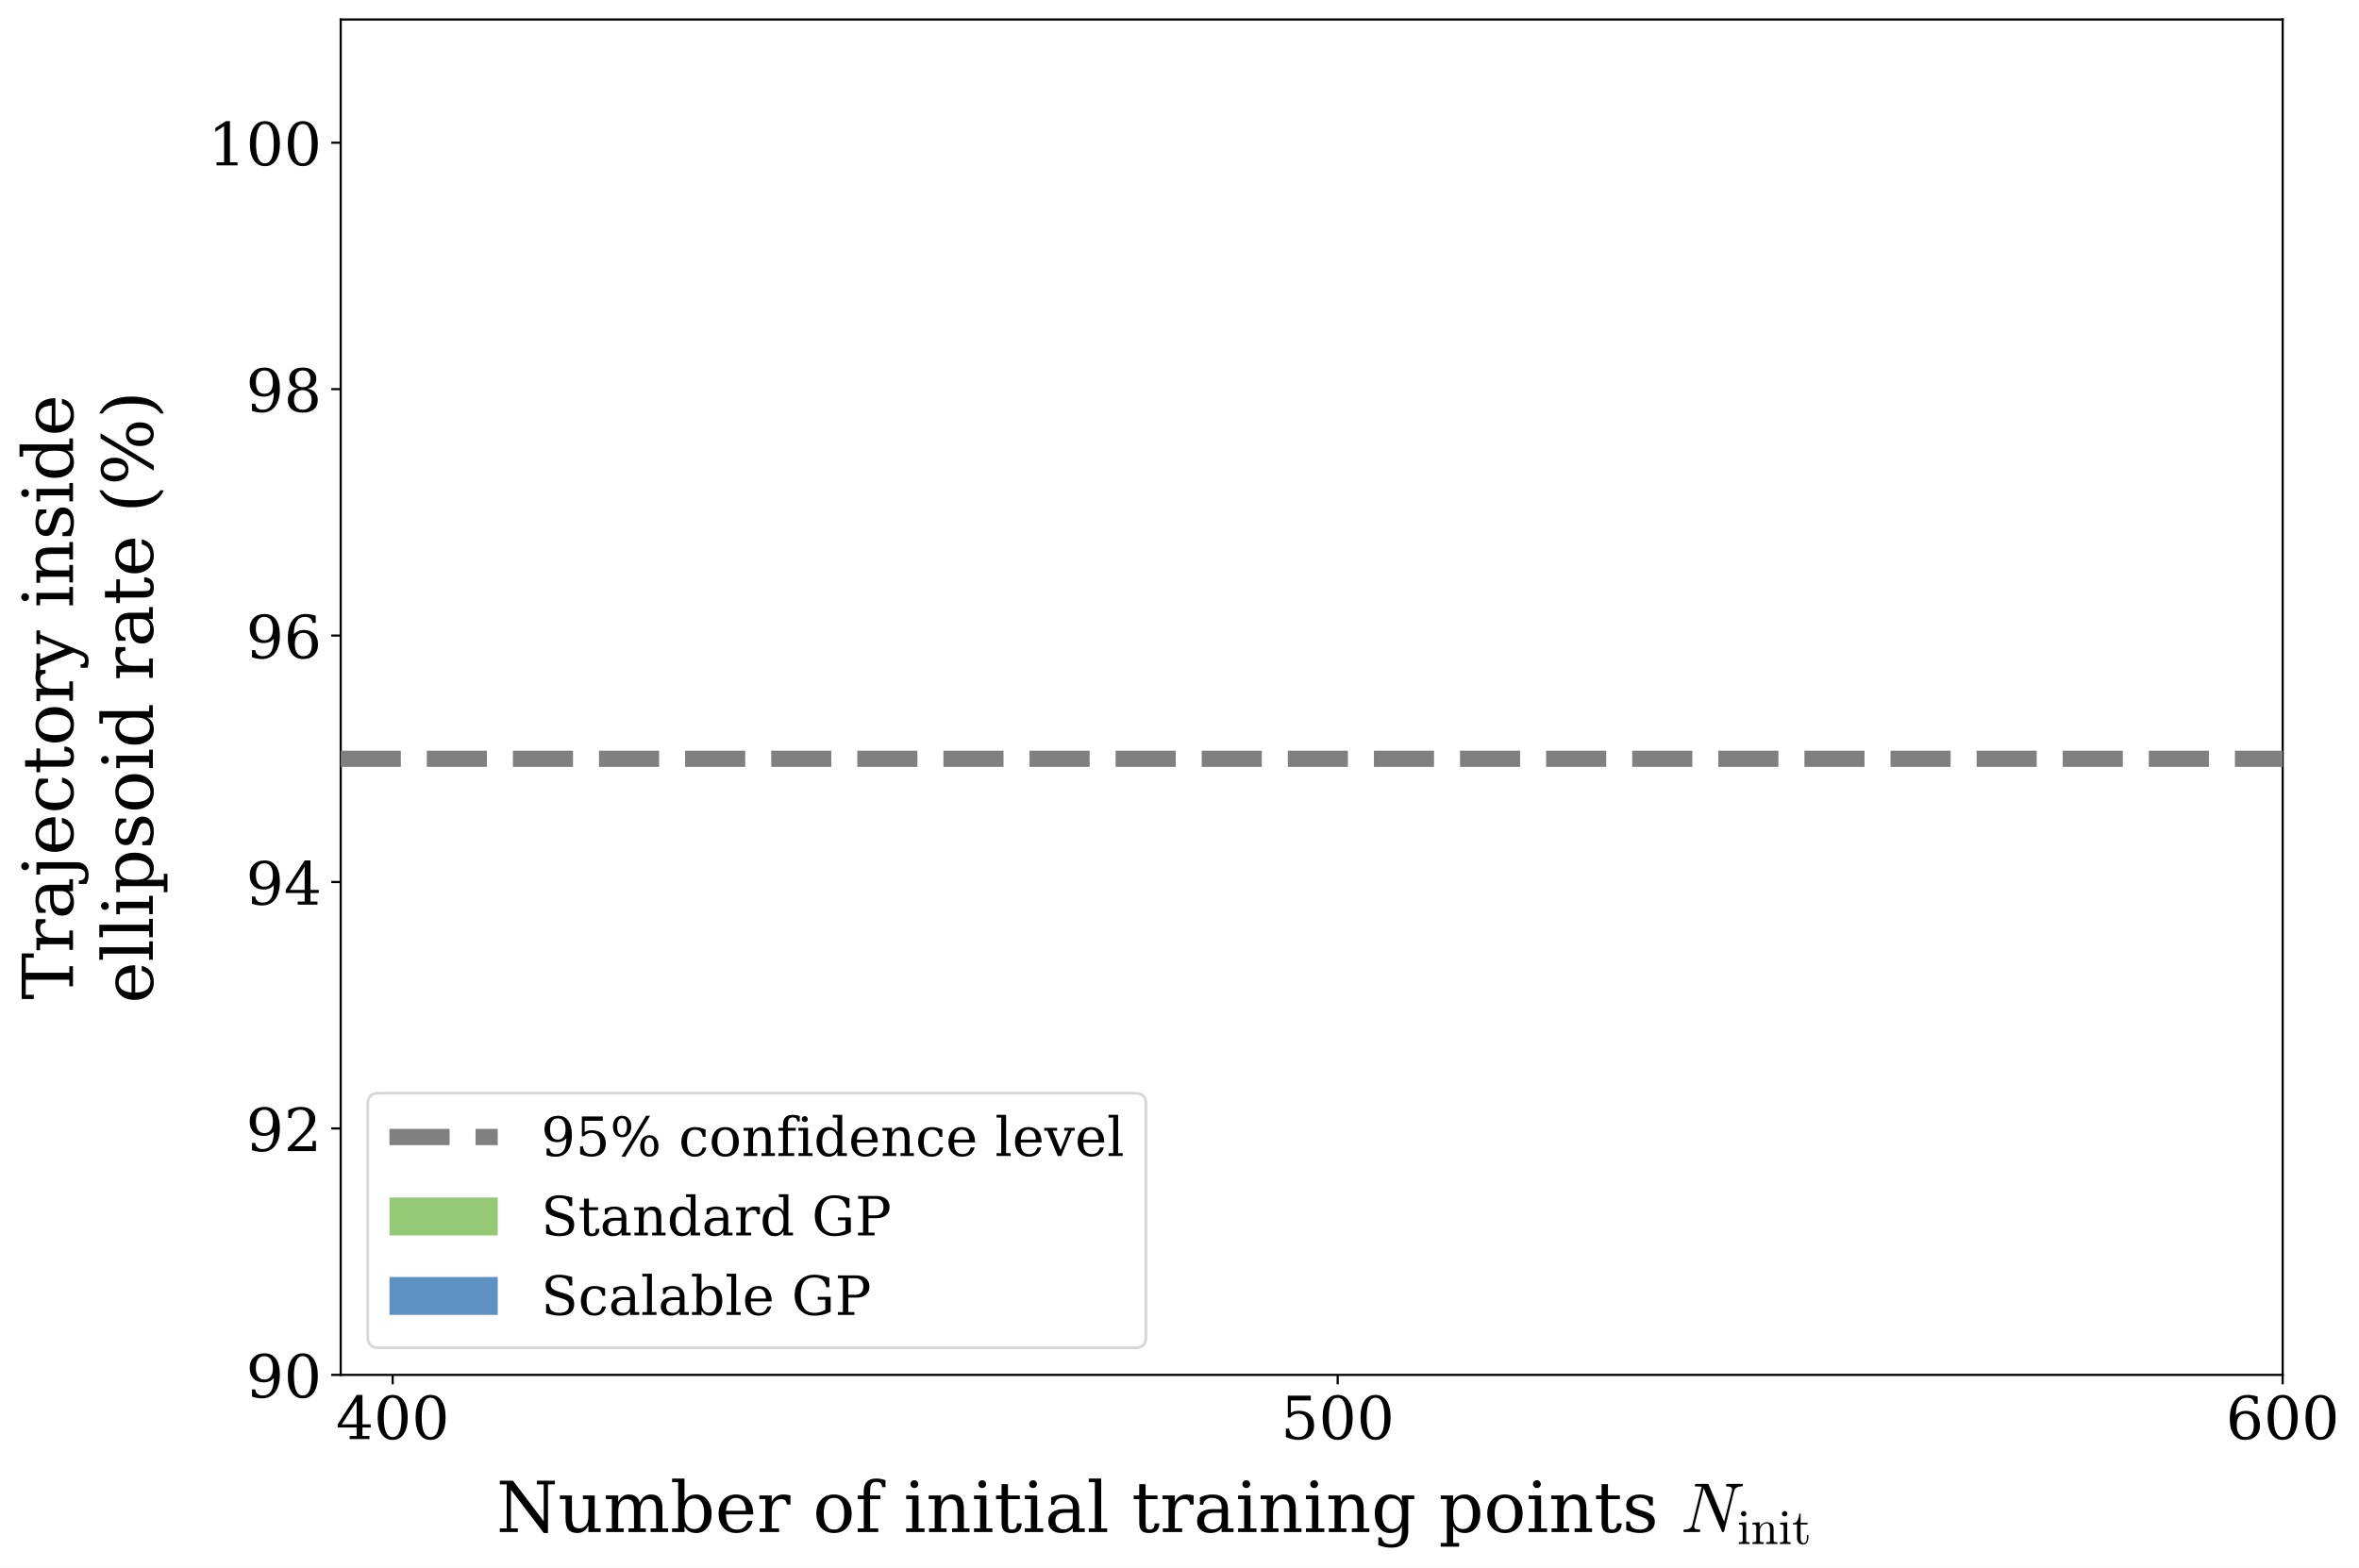
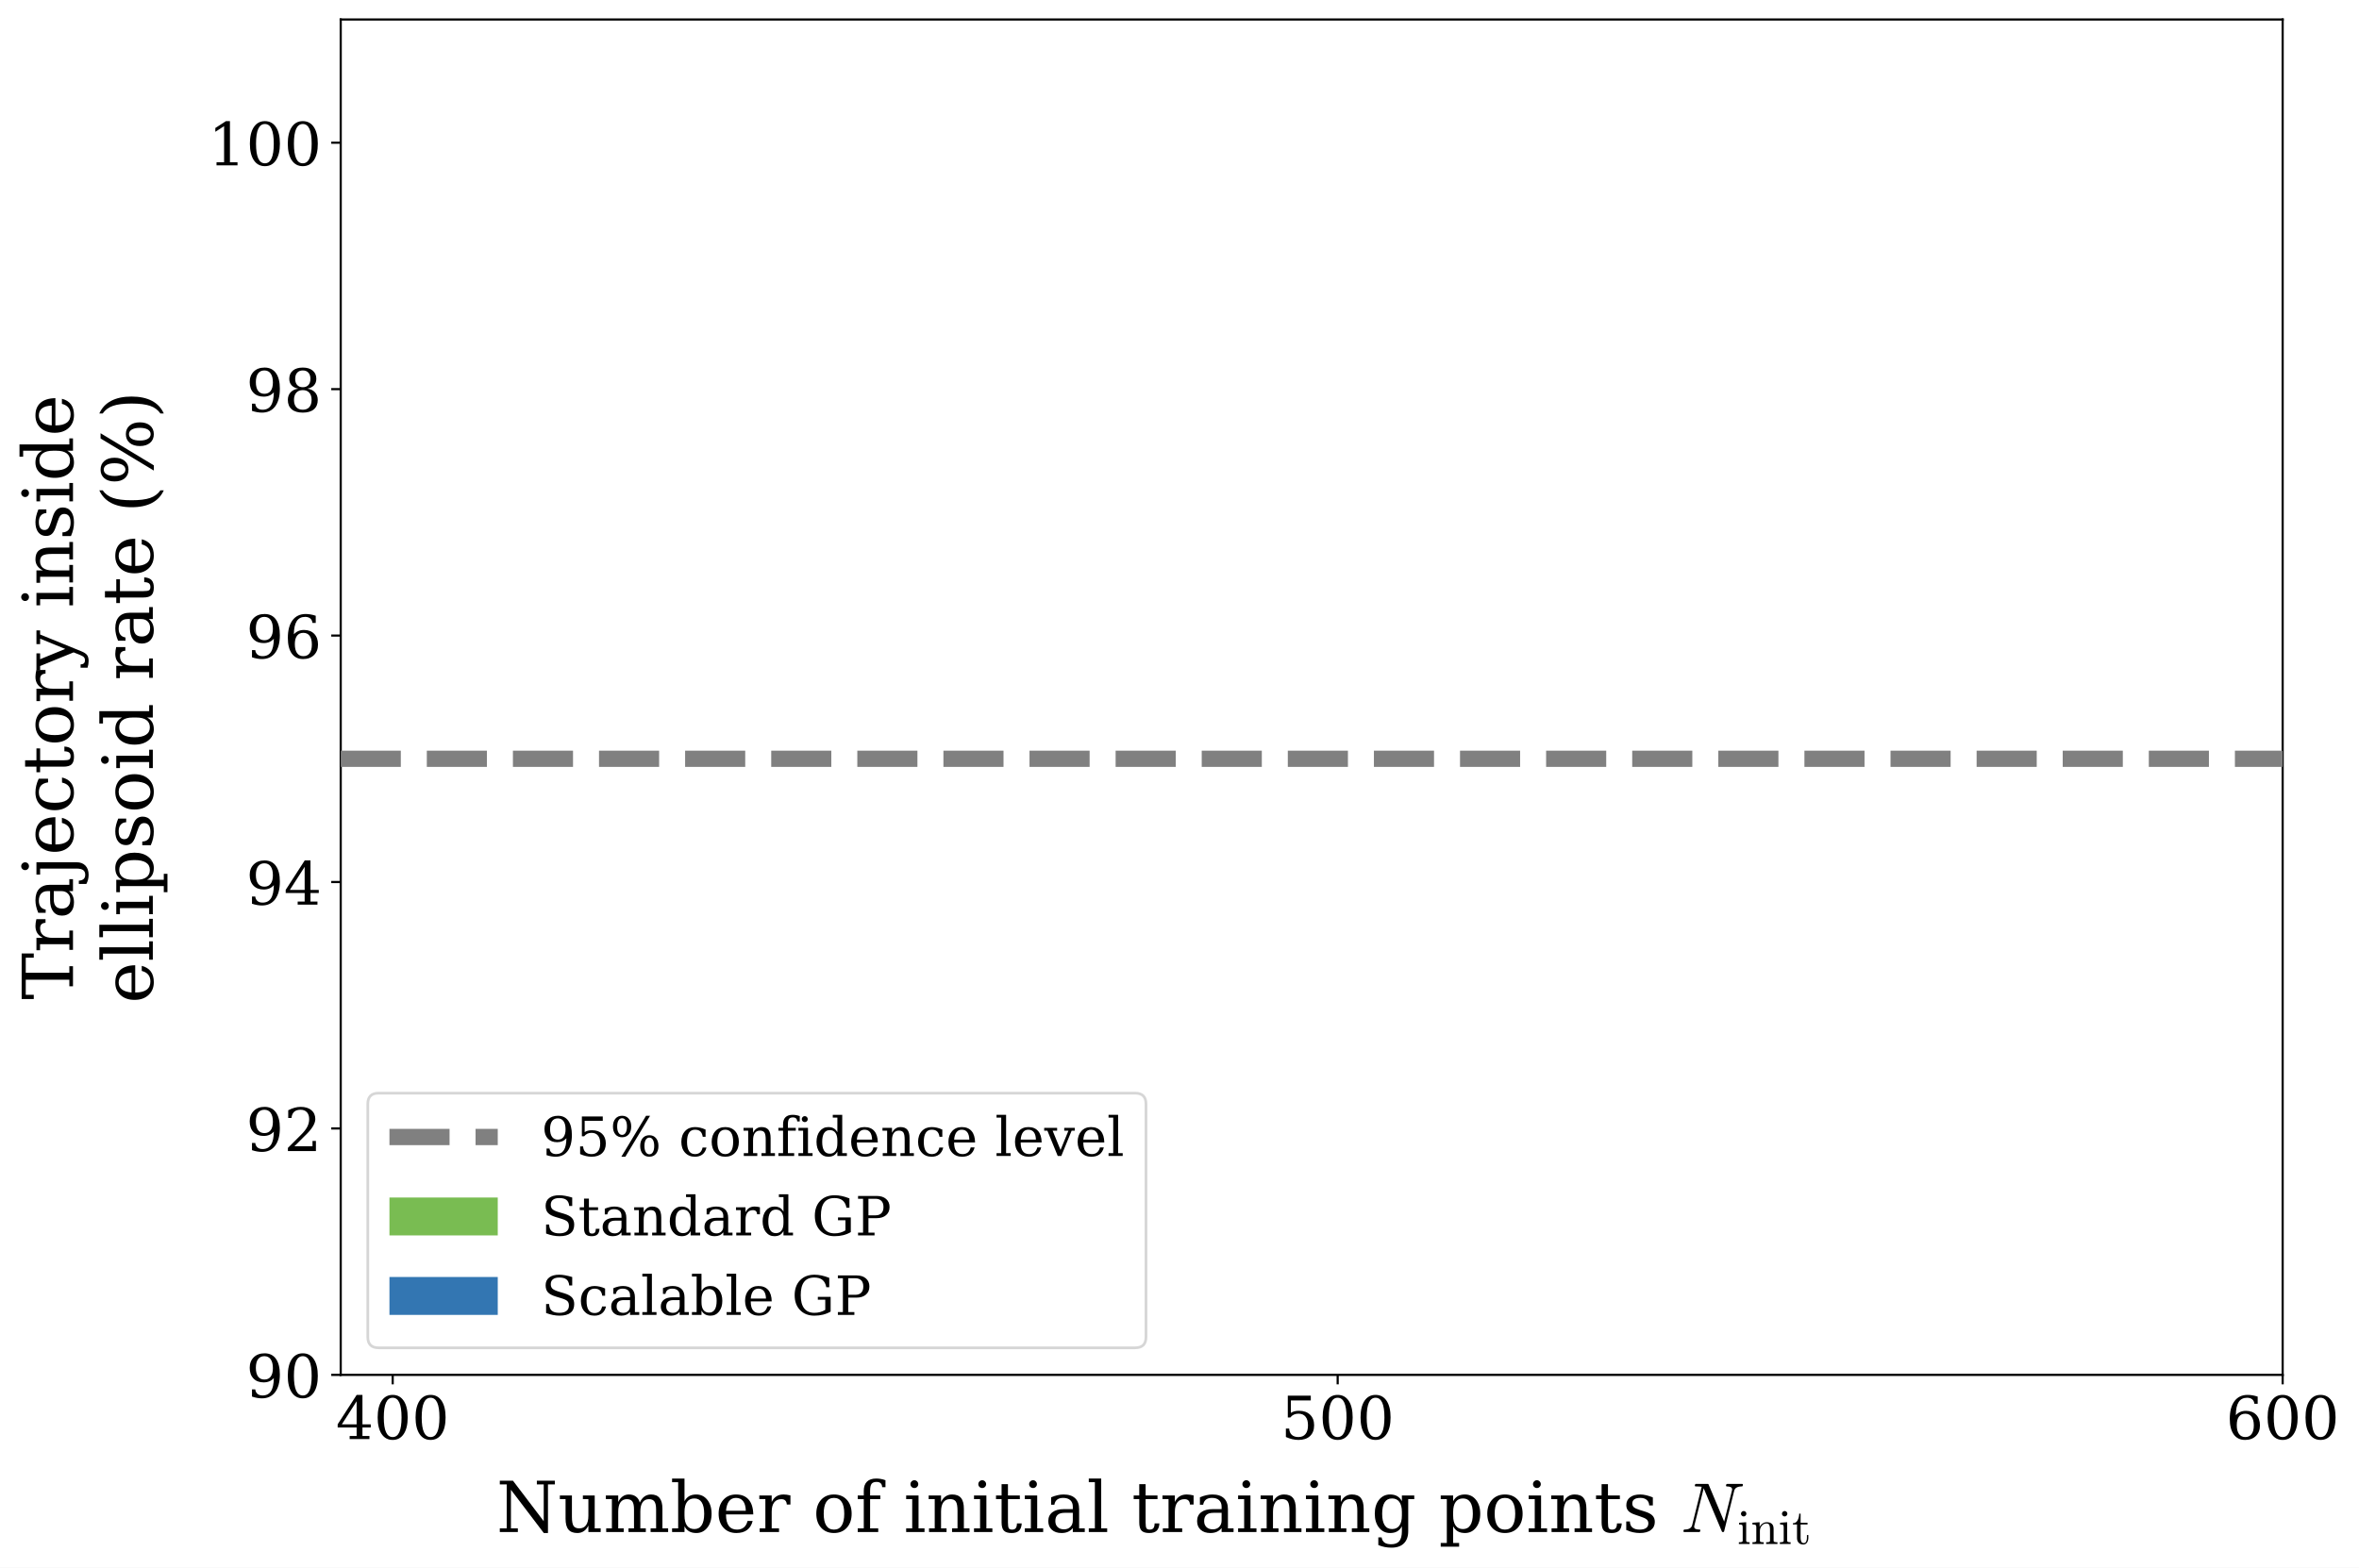
<svg xmlns="http://www.w3.org/2000/svg" xmlns:xlink="http://www.w3.org/1999/xlink" width="871.269pt" height="579.112pt" viewBox="0 0 871.269 579.112" version="1.1">
  <defs>
    <style type="text/css">*{stroke-linejoin: round; stroke-linecap: butt}</style>
  </defs>
  <g id="figure_1">
    <g id="patch_1">
      <path d="M 0 579.112  L 871.269 579.112  L 871.269 0  L 0 0  z " style="fill: #ffffff" />
    </g>
    <g id="axes_1">
      <g id="patch_2">
        <path d="M 125.84 507.88  L 843.073 507.88  L 843.073 7.2  L 125.84 7.2  z " style="fill: #ffffff" />
      </g>
      <g id="matplotlib.axis_1">
        <g id="xtick_1">
          <g id="line2d_1">
            <defs>
-               <path id="mfa8eaac6a8" d="M 0 0  L 0 3.5  " style="stroke: #000000; stroke-width: 0.8" />
-             </defs>
-             <g>
-               <use xlink:href="#mfa8eaac6a8" x="145.036" y="507.88" style="stroke: #000000; stroke-width: 0.8" />
+               <path id="mc95e2723b5" d="M 0 0  L 0 3.5  " style="stroke: #000000; stroke-width: 0.8" />
+             </defs>
+             <g>
+               <use xlink:href="#mc95e2723b5" x="145.036" y="507.88" style="stroke: #000000; stroke-width: 0.8" />
            </g>
          </g>
          <g id="text_1">
            <g transform="translate(124.0394 531.5966) scale(0.22 -0.22)">
              <defs>
                <path id="DejaVuSerif-34" d="M 2234 1581  L 2234 4063  L 641 1581  L 2234 1581  z M 3609 0  L 1484 0  L 1484 331  L 2234 331  L 2234 1247  L 197 1247  L 197 1588  L 2241 4750  L 2859 4750  L 2859 1581  L 3750 1581  L 3750 1247  L 2859 1247  L 2859 331  L 3609 331  L 3609 0  z " transform="scale(0.015625)" />
                <path id="DejaVuSerif-30" d="M 2034 219  Q 2513 219 2750 744  Q 2988 1269 2988 2328  Q 2988 3391 2750 3916  Q 2513 4441 2034 4441  Q 1556 4441 1318 3916  Q 1081 3391 1081 2328  Q 1081 1269 1318 744  Q 1556 219 2034 219  z M 2034 -91  Q 1275 -91 848 546  Q 422 1184 422 2328  Q 422 3475 848 4112  Q 1275 4750 2034 4750  Q 2797 4750 3222 4112  Q 3647 3475 3647 2328  Q 3647 1184 3222 546  Q 2797 -91 2034 -91  z " transform="scale(0.015625)" />
              </defs>
              <use xlink:href="#DejaVuSerif-34" />
              <use xlink:href="#DejaVuSerif-30" transform="translate(63.62305 0)" />
              <use xlink:href="#DejaVuSerif-30" transform="translate(127.2461 0)" />
            </g>
          </g>
        </g>
        <g id="xtick_2">
          <g id="line2d_2">
            <g>
-               <use xlink:href="#mfa8eaac6a8" x="494.054" y="507.88" style="stroke: #000000; stroke-width: 0.8" />
+               <use xlink:href="#mc95e2723b5" x="494.054" y="507.88" style="stroke: #000000; stroke-width: 0.8" />
            </g>
          </g>
          <g id="text_2">
            <g transform="translate(473.0579 531.5966) scale(0.22 -0.22)">
              <defs>
                <path id="DejaVuSerif-35" d="M 3219 4666  L 3219 4153  L 1081 4153  L 1081 2816  Q 1244 2928 1461 2984  Q 1678 3041 1947 3041  Q 2703 3041 3140 2622  Q 3578 2203 3578 1478  Q 3578 738 3136 323  Q 2694 -91 1894 -91  Q 1572 -91 1234 -12  Q 897 66 544 225  L 544 1131  L 897 1131  Q 925 688 1179 453  Q 1434 219 1894 219  Q 2388 219 2653 544  Q 2919 869 2919 1478  Q 2919 2084 2655 2407  Q 2391 2731 1894 2731  Q 1613 2731 1398 2631  Q 1184 2531 1019 2322  L 750 2322  L 750 4666  L 3219 4666  z " transform="scale(0.015625)" />
              </defs>
              <use xlink:href="#DejaVuSerif-35" />
              <use xlink:href="#DejaVuSerif-30" transform="translate(63.62305 0)" />
              <use xlink:href="#DejaVuSerif-30" transform="translate(127.2461 0)" />
            </g>
          </g>
        </g>
        <g id="xtick_3">
          <g id="line2d_3">
            <g>
-               <use xlink:href="#mfa8eaac6a8" x="843.073" y="507.88" style="stroke: #000000; stroke-width: 0.8" />
+               <use xlink:href="#mc95e2723b5" x="843.073" y="507.88" style="stroke: #000000; stroke-width: 0.8" />
            </g>
          </g>
          <g id="text_3">
            <g transform="translate(822.0764 531.5966) scale(0.22 -0.22)">
              <defs>
                <path id="DejaVuSerif-36" d="M 2094 219  Q 2534 219 2771 542  Q 3009 866 3009 1472  Q 3009 2078 2771 2401  Q 2534 2725 2094 2725  Q 1647 2725 1412 2412  Q 1178 2100 1178 1509  Q 1178 888 1415 553  Q 1653 219 2094 219  z M 1075 2569  Q 1288 2803 1556 2918  Q 1825 3034 2163 3034  Q 2859 3034 3264 2615  Q 3669 2197 3669 1472  Q 3669 763 3233 336  Q 2797 -91 2069 -91  Q 1278 -91 853 498  Q 428 1088 428 2181  Q 428 3406 931 4078  Q 1434 4750 2350 4750  Q 2597 4750 2869 4703  Q 3141 4656 3425 4563  L 3425 3794  L 3072 3794  Q 3034 4109 2831 4275  Q 2628 4441 2284 4441  Q 1678 4441 1381 3981  Q 1084 3522 1075 2569  z " transform="scale(0.015625)" />
              </defs>
              <use xlink:href="#DejaVuSerif-36" />
              <use xlink:href="#DejaVuSerif-30" transform="translate(63.62305 0)" />
              <use xlink:href="#DejaVuSerif-30" transform="translate(127.2461 0)" />
            </g>
          </g>
        </g>
        <g id="text_4">
          <g transform="translate(183.3275 565.9319) scale(0.26 -0.26)">
            <defs>
              <path id="DejaVuSerif-4e" d="M 313 0  L 313 331  L 941 331  L 941 4331  L 313 4331  L 313 4666  L 1509 4666  L 4306 984  L 4306 4331  L 3681 4331  L 3681 4666  L 5319 4666  L 5319 4331  L 4691 4331  L 4691 -91  L 4313 -91  L 1325 3841  L 1325 331  L 1953 331  L 1953 0  L 313 0  z " transform="scale(0.015625)" />
              <path id="DejaVuSerif-75" d="M 2266 3322  L 3341 3322  L 3341 331  L 3884 331  L 3884 0  L 2766 0  L 2766 588  Q 2606 256 2353 82  Q 2100 -91 1766 -91  Q 1213 -91 952 223  Q 691 538 691 1209  L 691 2988  L 172 2988  L 172 3322  L 1269 3322  L 1269 1388  Q 1269 781 1417 556  Q 1566 331 1947 331  Q 2347 331 2556 625  Q 2766 919 2766 1478  L 2766 2988  L 2266 2988  L 2266 3322  z " transform="scale(0.015625)" />
              <path id="DejaVuSerif-6d" d="M 3316 2675  Q 3481 3041 3739 3227  Q 3997 3413 4341 3413  Q 4863 3413 5119 3089  Q 5375 2766 5375 2113  L 5375 331  L 5894 331  L 5894 0  L 4300 0  L 4300 331  L 4800 331  L 4800 2047  Q 4800 2556 4650 2772  Q 4500 2988 4153 2988  Q 3769 2988 3567 2697  Q 3366 2406 3366 1850  L 3366 331  L 3866 331  L 3866 0  L 2291 0  L 2291 331  L 2791 331  L 2791 2069  Q 2791 2566 2641 2777  Q 2491 2988 2144 2988  Q 1759 2988 1557 2697  Q 1356 2406 1356 1850  L 1356 331  L 1856 331  L 1856 0  L 263 0  L 263 331  L 781 331  L 781 2994  L 231 2994  L 231 3322  L 1356 3322  L 1356 2731  Q 1516 3063 1762 3238  Q 2009 3413 2322 3413  Q 2709 3413 2968 3220  Q 3228 3028 3316 2675  z " transform="scale(0.015625)" />
              <path id="DejaVuSerif-62" d="M 738 331  L 738 4531  L 184 4531  L 184 4863  L 1313 4863  L 1313 2803  Q 1481 3116 1742 3264  Q 2003 3413 2388 3413  Q 3000 3413 3387 2928  Q 3775 2444 3775 1663  Q 3775 881 3387 395  Q 3000 -91 2388 -91  Q 2003 -91 1742 57  Q 1481 206 1313 519  L 1313 0  L 184 0  L 184 331  L 738 331  z M 1313 1497  Q 1313 897 1542 583  Q 1772 269 2209 269  Q 2650 269 2876 622  Q 3103 975 3103 1663  Q 3103 2353 2876 2703  Q 2650 3053 2209 3053  Q 1772 3053 1542 2737  Q 1313 2422 1313 1825  L 1313 1497  z " transform="scale(0.015625)" />
              <path id="DejaVuSerif-65" d="M 3469 1600  L 991 1600  L 991 1575  Q 991 903 1244 561  Q 1497 219 1991 219  Q 2369 219 2611 417  Q 2853 616 2950 1006  L 3413 1006  Q 3275 459 2904 184  Q 2534 -91 1931 -91  Q 1203 -91 761 389  Q 319 869 319 1663  Q 319 2450 753 2931  Q 1188 3413 1894 3413  Q 2647 3413 3050 2948  Q 3453 2484 3469 1600  z M 2791 1931  Q 2772 2513 2545 2808  Q 2319 3103 1894 3103  Q 1497 3103 1269 2806  Q 1041 2509 991 1931  L 2791 1931  z " transform="scale(0.015625)" />
              <path id="DejaVuSerif-72" d="M 3059 3328  L 3059 2497  L 2728 2497  Q 2713 2744 2591 2866  Q 2469 2988 2234 2988  Q 1809 2988 1582 2694  Q 1356 2400 1356 1850  L 1356 331  L 2022 331  L 2022 0  L 263 0  L 263 331  L 781 331  L 781 2994  L 231 2994  L 231 3322  L 1356 3322  L 1356 2731  Q 1525 3078 1790 3245  Q 2056 3413 2438 3413  Q 2578 3413 2733 3391  Q 2888 3369 3059 3328  z " transform="scale(0.015625)" />
              <path id="DejaVuSerif-20" transform="scale(0.015625)" />
              <path id="DejaVuSerif-6f" d="M 1925 219  Q 2388 219 2623 584  Q 2859 950 2859 1663  Q 2859 2375 2623 2739  Q 2388 3103 1925 3103  Q 1463 3103 1227 2739  Q 991 2375 991 1663  Q 991 950 1228 584  Q 1466 219 1925 219  z M 1925 -91  Q 1200 -91 759 389  Q 319 869 319 1663  Q 319 2456 758 2934  Q 1197 3413 1925 3413  Q 2653 3413 3092 2934  Q 3531 2456 3531 1663  Q 3531 869 3092 389  Q 2653 -91 1925 -91  z " transform="scale(0.015625)" />
              <path id="DejaVuSerif-66" d="M 2753 4078  L 2450 4078  Q 2447 4313 2317 4434  Q 2188 4556 1941 4556  Q 1619 4556 1487 4379  Q 1356 4203 1356 3750  L 1356 3322  L 2284 3322  L 2284 2988  L 1356 2988  L 1356 331  L 2094 331  L 2094 0  L 231 0  L 231 331  L 781 331  L 781 2988  L 231 2988  L 231 3322  L 781 3322  L 781 3738  Q 781 4294 1070 4578  Q 1359 4863 1919 4863  Q 2128 4863 2337 4825  Q 2547 4788 2753 4709  L 2753 4078  z " transform="scale(0.015625)" />
              <path id="DejaVuSerif-69" d="M 622 4353  Q 622 4497 726 4603  Q 831 4709 978 4709  Q 1122 4709 1226 4603  Q 1331 4497 1331 4353  Q 1331 4206 1228 4103  Q 1125 4000 978 4000  Q 831 4000 726 4103  Q 622 4206 622 4353  z M 1356 331  L 1900 331  L 1900 0  L 231 0  L 231 331  L 781 331  L 781 2988  L 231 2988  L 231 3322  L 1356 3322  L 1356 331  z " transform="scale(0.015625)" />
              <path id="DejaVuSerif-6e" d="M 263 0  L 263 331  L 781 331  L 781 2988  L 231 2988  L 231 3322  L 1356 3322  L 1356 2731  Q 1516 3069 1770 3241  Q 2025 3413 2363 3413  Q 2913 3413 3172 3097  Q 3431 2781 3431 2113  L 3431 331  L 3944 331  L 3944 0  L 2356 0  L 2356 331  L 2853 331  L 2853 1931  Q 2853 2541 2703 2767  Q 2553 2994 2175 2994  Q 1775 2994 1565 2701  Q 1356 2409 1356 1850  L 1356 331  L 1856 331  L 1856 0  L 263 0  z " transform="scale(0.015625)" />
              <path id="DejaVuSerif-74" d="M 691 2988  L 184 2988  L 184 3322  L 691 3322  L 691 4353  L 1269 4353  L 1269 3322  L 2350 3322  L 2350 2988  L 1269 2988  L 1269 878  Q 1269 456 1350 337  Q 1431 219 1650 219  Q 1875 219 1978 351  Q 2081 484 2088 781  L 2522 781  Q 2497 328 2275 118  Q 2053 -91 1600 -91  Q 1103 -91 897 129  Q 691 350 691 878  L 691 2988  z " transform="scale(0.015625)" />
              <path id="DejaVuSerif-61" d="M 2547 1044  L 2547 1747  L 1806 1747  Q 1378 1747 1168 1562  Q 959 1378 959 997  Q 959 650 1171 447  Q 1384 244 1747 244  Q 2106 244 2326 466  Q 2547 688 2547 1044  z M 3122 2075  L 3122 331  L 3634 331  L 3634 0  L 2547 0  L 2547 359  Q 2356 128 2106 18  Q 1856 -91 1522 -91  Q 969 -91 644 203  Q 319 497 319 997  Q 319 1513 691 1797  Q 1063 2081 1741 2081  L 2547 2081  L 2547 2309  Q 2547 2688 2317 2895  Q 2088 3103 1672 3103  Q 1328 3103 1125 2947  Q 922 2791 872 2484  L 575 2484  L 575 3156  Q 875 3284 1158 3348  Q 1441 3413 1709 3413  Q 2400 3413 2761 3070  Q 3122 2728 3122 2075  z " transform="scale(0.015625)" />
              <path id="DejaVuSerif-6c" d="M 1313 331  L 1856 331  L 1856 0  L 184 0  L 184 331  L 738 331  L 738 4531  L 184 4531  L 184 4863  L 1313 4863  L 1313 331  z " transform="scale(0.015625)" />
              <path id="DejaVuSerif-67" d="M 3359 2988  L 3359 72  Q 3359 -644 2965 -1033  Q 2572 -1422 1844 -1422  Q 1516 -1422 1216 -1362  Q 916 -1303 641 -1184  L 641 -488  L 941 -488  Q 997 -813 1206 -963  Q 1416 -1113 1806 -1113  Q 2313 -1113 2548 -827  Q 2784 -541 2784 72  L 2784 519  Q 2616 206 2355 57  Q 2094 -91 1709 -91  Q 1097 -91 708 395  Q 319 881 319 1663  Q 319 2444 706 2928  Q 1094 3413 1709 3413  Q 2094 3413 2355 3264  Q 2616 3116 2784 2803  L 2784 3322  L 3909 3322  L 3909 2988  L 3359 2988  z M 2784 1825  Q 2784 2422 2554 2737  Q 2325 3053 1888 3053  Q 1444 3053 1217 2703  Q 991 2353 991 1663  Q 991 975 1217 622  Q 1444 269 1888 269  Q 2325 269 2554 583  Q 2784 897 2784 1497  L 2784 1825  z " transform="scale(0.015625)" />
              <path id="DejaVuSerif-70" d="M 1313 1825  L 1313 1497  Q 1313 897 1542 583  Q 1772 269 2209 269  Q 2650 269 2876 622  Q 3103 975 3103 1663  Q 3103 2353 2876 2703  Q 2650 3053 2209 3053  Q 1772 3053 1542 2737  Q 1313 2422 1313 1825  z M 738 2988  L 184 2988  L 184 3322  L 1313 3322  L 1313 2803  Q 1481 3116 1742 3264  Q 2003 3413 2388 3413  Q 3000 3413 3387 2928  Q 3775 2444 3775 1663  Q 3775 881 3387 395  Q 3000 -91 2388 -91  Q 2003 -91 1742 57  Q 1481 206 1313 519  L 1313 -997  L 1856 -997  L 1856 -1331  L 184 -1331  L 184 -997  L 738 -997  L 738 2988  z " transform="scale(0.015625)" />
              <path id="DejaVuSerif-73" d="M 359 184  L 359 959  L 691 959  Q 703 588 923 403  Q 1144 219 1575 219  Q 1963 219 2166 364  Q 2369 509 2369 788  Q 2369 1006 2220 1140  Q 2072 1275 1594 1428  L 1178 1569  Q 750 1706 558 1912  Q 366 2119 366 2438  Q 366 2894 700 3153  Q 1034 3413 1625 3413  Q 1888 3413 2178 3344  Q 2469 3275 2778 3144  L 2778 2419  L 2447 2419  Q 2434 2741 2221 2922  Q 2009 3103 1644 3103  Q 1281 3103 1095 2975  Q 909 2847 909 2591  Q 909 2381 1050 2254  Q 1191 2128 1613 1997  L 2069 1856  Q 2541 1709 2748 1489  Q 2956 1269 2956 922  Q 2956 450 2595 179  Q 2234 -91 1600 -91  Q 1278 -91 972 -22  Q 666 47 359 184  z " transform="scale(0.015625)" />
              <path id="Cmmi10-4e" d="M 300 0  Q 238 0 238 84  Q 241 100 250 139  Q 259 178 276 201  Q 294 225 319 225  Q 931 225 1031 616  L 1900 4116  Q 1722 4147 1338 4147  Q 1275 4147 1275 4231  Q 1278 4247 1287 4286  Q 1297 4325 1314 4348  Q 1331 4372 1356 4372  L 2463 4372  Q 2509 4372 2522 4331  L 3944 947  L 4653 3781  Q 4666 3850 4666 3878  Q 4666 4147 4172 4147  Q 4109 4147 4109 4231  Q 4131 4313 4143 4342  Q 4156 4372 4219 4372  L 5588 4372  Q 5650 4372 5650 4288  Q 5647 4272 5637 4233  Q 5628 4194 5611 4170  Q 5594 4147 5569 4147  Q 4956 4147 4856 3756  L 3938 56  Q 3916 0 3872 0  L 3794 0  Q 3750 0 3738 44  L 2106 3916  L 2094 3956  Q 2081 3969 2081 3975  L 1234 588  Q 1228 572 1225 548  Q 1222 525 1216 494  Q 1216 328 1359 276  Q 1503 225 1716 225  Q 1778 225 1778 141  Q 1756 53 1740 26  Q 1725 0 1672 0  L 300 0  z " transform="scale(0.015625)" />
              <path id="Cmr10-69" d="M 197 0  L 197 225  Q 416 225 556 259  Q 697 294 697 428  L 697 2175  Q 697 2422 601 2478  Q 506 2534 225 2534  L 225 2759  L 1147 2828  L 1147 428  Q 1147 294 1269 259  Q 1391 225 1594 225  L 1594 0  L 197 0  z M 469 3928  Q 469 4069 575 4175  Q 681 4281 819 4281  Q 909 4281 993 4234  Q 1078 4188 1125 4103  Q 1172 4019 1172 3928  Q 1172 3791 1065 3684  Q 959 3578 819 3578  Q 681 3578 575 3684  Q 469 3791 469 3928  z " transform="scale(0.015625)" />
              <path id="Cmr10-6e" d="M 191 0  L 191 225  Q 409 225 550 259  Q 691 294 691 428  L 691 2175  Q 691 2347 639 2423  Q 588 2500 491 2517  Q 394 2534 191 2534  L 191 2759  L 1119 2828  L 1119 2203  Q 1247 2478 1498 2653  Q 1750 2828 2047 2828  Q 2491 2828 2714 2615  Q 2938 2403 2938 1966  L 2938 428  Q 2938 294 3078 259  Q 3219 225 3438 225  L 3438 0  L 1972 0  L 1972 225  Q 2191 225 2331 259  Q 2472 294 2472 428  L 2472 1947  Q 2472 2259 2381 2461  Q 2291 2663 2009 2663  Q 1638 2663 1398 2366  Q 1159 2069 1159 1691  L 1159 428  Q 1159 294 1300 259  Q 1441 225 1656 225  L 1656 0  L 191 0  z " transform="scale(0.015625)" />
              <path id="Cmr10-74" d="M 653 769  L 653 2534  L 122 2534  L 122 2700  Q 541 2700 737 3090  Q 934 3481 934 3938  L 1119 3938  L 1119 2759  L 2022 2759  L 2022 2534  L 1119 2534  L 1119 781  Q 1119 516 1208 316  Q 1297 116 1528 116  Q 1747 116 1844 327  Q 1941 538 1941 781  L 1941 1159  L 2125 1159  L 2125 769  Q 2125 569 2051 373  Q 1978 178 1834 53  Q 1691 -72 1484 -72  Q 1100 -72 876 158  Q 653 388 653 769  z " transform="scale(0.015625)" />
            </defs>
            <use xlink:href="#DejaVuSerif-4e" transform="translate(0 0.015625)" />
            <use xlink:href="#DejaVuSerif-75" transform="translate(87.5 0.015625)" />
            <use xlink:href="#DejaVuSerif-6d" transform="translate(151.9043 0.015625)" />
            <use xlink:href="#DejaVuSerif-62" transform="translate(246.7285 0.015625)" />
            <use xlink:href="#DejaVuSerif-65" transform="translate(310.7422 0.015625)" />
            <use xlink:href="#DejaVuSerif-72" transform="translate(369.9219 0.015625)" />
            <use xlink:href="#DejaVuSerif-20" transform="translate(417.7246 0.015625)" />
            <use xlink:href="#DejaVuSerif-6f" transform="translate(449.5117 0.015625)" />
            <use xlink:href="#DejaVuSerif-66" transform="translate(509.7168 0.015625)" />
            <use xlink:href="#DejaVuSerif-20" transform="translate(546.7285 0.015625)" />
            <use xlink:href="#DejaVuSerif-69" transform="translate(578.5156 0.015625)" />
            <use xlink:href="#DejaVuSerif-6e" transform="translate(610.498 0.015625)" />
            <use xlink:href="#DejaVuSerif-69" transform="translate(674.9023 0.015625)" />
            <use xlink:href="#DejaVuSerif-74" transform="translate(706.8848 0.015625)" />
            <use xlink:href="#DejaVuSerif-69" transform="translate(747.0703 0.015625)" />
            <use xlink:href="#DejaVuSerif-61" transform="translate(779.0527 0.015625)" />
            <use xlink:href="#DejaVuSerif-6c" transform="translate(838.6719 0.015625)" />
            <use xlink:href="#DejaVuSerif-20" transform="translate(870.6543 0.015625)" />
            <use xlink:href="#DejaVuSerif-74" transform="translate(902.4414 0.015625)" />
            <use xlink:href="#DejaVuSerif-72" transform="translate(942.627 0.015625)" />
            <use xlink:href="#DejaVuSerif-61" transform="translate(990.4297 0.015625)" />
            <use xlink:href="#DejaVuSerif-69" transform="translate(1050.049 0.015625)" />
            <use xlink:href="#DejaVuSerif-6e" transform="translate(1082.031 0.015625)" />
            <use xlink:href="#DejaVuSerif-69" transform="translate(1146.436 0.015625)" />
            <use xlink:href="#DejaVuSerif-6e" transform="translate(1178.418 0.015625)" />
            <use xlink:href="#DejaVuSerif-67" transform="translate(1242.822 0.015625)" />
            <use xlink:href="#DejaVuSerif-20" transform="translate(1306.836 0.015625)" />
            <use xlink:href="#DejaVuSerif-70" transform="translate(1338.623 0.015625)" />
            <use xlink:href="#DejaVuSerif-6f" transform="translate(1402.637 0.015625)" />
            <use xlink:href="#DejaVuSerif-69" transform="translate(1462.842 0.015625)" />
            <use xlink:href="#DejaVuSerif-6e" transform="translate(1494.824 0.015625)" />
            <use xlink:href="#DejaVuSerif-74" transform="translate(1559.229 0.015625)" />
            <use xlink:href="#DejaVuSerif-73" transform="translate(1599.414 0.015625)" />
            <use xlink:href="#DejaVuSerif-20" transform="translate(1650.732 0.015625)" />
            <use xlink:href="#Cmmi10-4e" transform="translate(1682.52 0.015625)" />
            <use xlink:href="#Cmr10-69" transform="translate(1762.842 -16.99063) scale(0.7)" />
            <use xlink:href="#Cmr10-6e" transform="translate(1782.222 -16.99063) scale(0.7)" />
            <use xlink:href="#Cmr10-69" transform="translate(1821.084 -16.99063) scale(0.7)" />
            <use xlink:href="#Cmr10-74" transform="translate(1840.464 -16.99063) scale(0.7)" />
          </g>
        </g>
      </g>
      <g id="matplotlib.axis_2">
        <g id="ytick_1">
          <g id="line2d_4">
            <defs>
-               <path id="m794a5b848e" d="M 0 0  L -3.5 0  " style="stroke: #000000; stroke-width: 0.8" />
-             </defs>
-             <g>
-               <use xlink:href="#m794a5b848e" x="125.84" y="507.88" style="stroke: #000000; stroke-width: 0.8" />
+               <path id="m94401f72f4" d="M 0 0  L -3.5 0  " style="stroke: #000000; stroke-width: 0.8" />
+             </defs>
+             <g>
+               <use xlink:href="#m94401f72f4" x="125.84" y="507.88" style="stroke: #000000; stroke-width: 0.8" />
            </g>
          </g>
          <g id="text_5">
            <g transform="translate(90.84462 516.2383) scale(0.22 -0.22)">
              <defs>
                <path id="DejaVuSerif-39" d="M 2994 2091  Q 2784 1856 2512 1740  Q 2241 1625 1900 1625  Q 1206 1625 804 2044  Q 403 2463 403 3188  Q 403 3897 839 4323  Q 1275 4750 2003 4750  Q 2794 4750 3217 4161  Q 3641 3572 3641 2478  Q 3641 1253 3137 581  Q 2634 -91 1722 -91  Q 1475 -91 1203 -44  Q 931 3 647 97  L 647 872  L 997 872  Q 1038 556 1241 387  Q 1444 219 1784 219  Q 2391 219 2687 676  Q 2984 1134 2994 2091  z M 1978 4441  Q 1534 4441 1298 4117  Q 1063 3794 1063 3188  Q 1063 2581 1298 2256  Q 1534 1931 1978 1931  Q 2422 1931 2658 2245  Q 2894 2559 2894 3150  Q 2894 3772 2656 4106  Q 2419 4441 1978 4441  z " transform="scale(0.015625)" />
              </defs>
              <use xlink:href="#DejaVuSerif-39" />
              <use xlink:href="#DejaVuSerif-30" transform="translate(63.62305 0)" />
            </g>
          </g>
        </g>
        <g id="ytick_2">
          <g id="line2d_5">
            <g>
-               <use xlink:href="#m794a5b848e" x="125.84" y="416.847" style="stroke: #000000; stroke-width: 0.8" />
+               <use xlink:href="#m94401f72f4" x="125.84" y="416.847" style="stroke: #000000; stroke-width: 0.8" />
            </g>
          </g>
          <g id="text_6">
            <g transform="translate(90.84462 425.2056) scale(0.22 -0.22)">
              <defs>
                <path id="DejaVuSerif-32" d="M 819 3553  L 469 3553  L 469 4384  Q 803 4563 1142 4656  Q 1481 4750 1806 4750  Q 2534 4750 2956 4397  Q 3378 4044 3378 3438  Q 3378 2753 2422 1800  Q 2347 1728 2309 1691  L 1131 513  L 3078 513  L 3078 1088  L 3444 1088  L 3444 0  L 434 0  L 434 341  L 1850 1753  Q 2319 2222 2519 2614  Q 2719 3006 2719 3438  Q 2719 3909 2473 4175  Q 2228 4441 1797 4441  Q 1350 4441 1106 4219  Q 863 3997 819 3553  z " transform="scale(0.015625)" />
              </defs>
              <use xlink:href="#DejaVuSerif-39" />
              <use xlink:href="#DejaVuSerif-32" transform="translate(63.62305 0)" />
            </g>
          </g>
        </g>
        <g id="ytick_3">
          <g id="line2d_6">
            <g>
-               <use xlink:href="#m794a5b848e" x="125.84" y="325.815" style="stroke: #000000; stroke-width: 0.8" />
+               <use xlink:href="#m94401f72f4" x="125.84" y="325.815" style="stroke: #000000; stroke-width: 0.8" />
            </g>
          </g>
          <g id="text_7">
            <g transform="translate(90.84462 334.1728) scale(0.22 -0.22)">
              <use xlink:href="#DejaVuSerif-39" />
              <use xlink:href="#DejaVuSerif-34" transform="translate(63.62305 0)" />
            </g>
          </g>
        </g>
        <g id="ytick_4">
          <g id="line2d_7">
            <g>
-               <use xlink:href="#m794a5b848e" x="125.84" y="234.782" style="stroke: #000000; stroke-width: 0.8" />
+               <use xlink:href="#m94401f72f4" x="125.84" y="234.782" style="stroke: #000000; stroke-width: 0.8" />
            </g>
          </g>
          <g id="text_8">
            <g transform="translate(90.84462 243.1401) scale(0.22 -0.22)">
              <use xlink:href="#DejaVuSerif-39" />
              <use xlink:href="#DejaVuSerif-36" transform="translate(63.62305 0)" />
            </g>
          </g>
        </g>
        <g id="ytick_5">
          <g id="line2d_8">
            <g>
-               <use xlink:href="#m794a5b848e" x="125.84" y="143.749" style="stroke: #000000; stroke-width: 0.8" />
+               <use xlink:href="#m94401f72f4" x="125.84" y="143.749" style="stroke: #000000; stroke-width: 0.8" />
            </g>
          </g>
          <g id="text_9">
            <g transform="translate(90.84462 152.1074) scale(0.22 -0.22)">
              <defs>
                <path id="DejaVuSerif-38" d="M 2981 1275  Q 2981 1775 2732 2051  Q 2484 2328 2034 2328  Q 1584 2328 1336 2051  Q 1088 1775 1088 1275  Q 1088 772 1336 495  Q 1584 219 2034 219  Q 2484 219 2732 495  Q 2981 772 2981 1275  z M 2853 3541  Q 2853 3966 2637 4203  Q 2422 4441 2034 4441  Q 1650 4441 1433 4203  Q 1216 3966 1216 3541  Q 1216 3113 1433 2875  Q 1650 2638 2034 2638  Q 2422 2638 2637 2875  Q 2853 3113 2853 3541  z M 2516 2484  Q 3047 2413 3344 2092  Q 3641 1772 3641 1275  Q 3641 619 3225 264  Q 2809 -91 2034 -91  Q 1263 -91 845 264  Q 428 619 428 1275  Q 428 1772 725 2092  Q 1022 2413 1556 2484  Q 1084 2569 832 2842  Q 581 3116 581 3541  Q 581 4103 968 4426  Q 1356 4750 2034 4750  Q 2713 4750 3100 4426  Q 3488 4103 3488 3541  Q 3488 3116 3236 2842  Q 2984 2569 2516 2484  z " transform="scale(0.015625)" />
              </defs>
              <use xlink:href="#DejaVuSerif-39" />
              <use xlink:href="#DejaVuSerif-38" transform="translate(63.62305 0)" />
            </g>
          </g>
        </g>
        <g id="ytick_6">
          <g id="line2d_9">
            <g>
-               <use xlink:href="#m794a5b848e" x="125.84" y="52.716" style="stroke: #000000; stroke-width: 0.8" />
+               <use xlink:href="#m94401f72f4" x="125.84" y="52.716" style="stroke: #000000; stroke-width: 0.8" />
            </g>
          </g>
          <g id="text_10">
            <g transform="translate(76.84713 61.07464) scale(0.22 -0.22)">
              <defs>
                <path id="DejaVuSerif-31" d="M 909 0  L 909 331  L 1722 331  L 1722 4213  L 781 3603  L 781 4013  L 1919 4750  L 2350 4750  L 2350 331  L 3163 331  L 3163 0  L 909 0  z " transform="scale(0.015625)" />
              </defs>
              <use xlink:href="#DejaVuSerif-31" />
              <use xlink:href="#DejaVuSerif-30" transform="translate(63.62305 0)" />
              <use xlink:href="#DejaVuSerif-30" transform="translate(127.2461 0)" />
            </g>
          </g>
        </g>
        <g id="text_11">
          <g transform="translate(26.95594 369.2973) rotate(-90) scale(0.26 -0.26)">
            <defs>
              <path id="DejaVuSerif-54" d="M 1222 0  L 1222 331  L 1819 331  L 1819 4294  L 447 4294  L 447 3566  L 63 3566  L 63 4666  L 4206 4666  L 4206 3566  L 3822 3566  L 3822 4294  L 2450 4294  L 2450 331  L 3047 331  L 3047 0  L 1222 0  z " transform="scale(0.015625)" />
              <path id="DejaVuSerif-6a" d="M 641 4353  Q 641 4497 745 4603  Q 850 4709 997 4709  Q 1141 4709 1245 4603  Q 1350 4497 1350 4353  Q 1350 4206 1248 4103  Q 1147 4000 997 4000  Q 850 4000 745 4103  Q 641 4206 641 4353  z M 781 2988  L 238 2988  L 238 3322  L 1356 3322  L 1356 -325  Q 1356 -838 1051 -1130  Q 747 -1422 213 -1422  Q -13 -1422 -217 -1370  Q -422 -1319 -616 -1216  L -616 -531  L -319 -531  Q -297 -831 -164 -972  Q -31 -1113 225 -1113  Q 509 -1113 645 -920  Q 781 -728 781 -325  L 781 2988  z " transform="scale(0.015625)" />
              <path id="DejaVuSerif-63" d="M 3291 997  Q 3169 466 2822 187  Q 2475 -91 1925 -91  Q 1200 -91 759 389  Q 319 869 319 1663  Q 319 2459 759 2936  Q 1200 3413 1925 3413  Q 2241 3413 2553 3339  Q 2866 3266 3181 3116  L 3181 2266  L 2847 2266  Q 2781 2703 2561 2903  Q 2341 3103 1931 3103  Q 1466 3103 1228 2742  Q 991 2381 991 1663  Q 991 944 1227 581  Q 1463 219 1931 219  Q 2303 219 2525 412  Q 2747 606 2828 997  L 3291 997  z " transform="scale(0.015625)" />
              <path id="DejaVuSerif-79" d="M 1381 -609  L 1600 -56  L 359 2988  L -19 2988  L -19 3322  L 1509 3322  L 1509 2988  L 978 2988  L 1913 703  L 2847 2988  L 2350 2988  L 2350 3322  L 3597 3322  L 3597 2988  L 3225 2988  L 1703 -750  Q 1547 -1138 1356 -1280  Q 1166 -1422 819 -1422  Q 672 -1422 517 -1397  Q 363 -1372 206 -1325  L 206 -691  L 500 -691  Q 519 -903 608 -995  Q 697 -1088 884 -1088  Q 1056 -1088 1161 -992  Q 1266 -897 1381 -609  z " transform="scale(0.015625)" />
              <path id="DejaVuSerif-64" d="M 3359 331  L 3909 331  L 3909 0  L 2784 0  L 2784 519  Q 2616 206 2355 57  Q 2094 -91 1709 -91  Q 1097 -91 708 395  Q 319 881 319 1663  Q 319 2444 706 2928  Q 1094 3413 1709 3413  Q 2094 3413 2355 3264  Q 2616 3116 2784 2803  L 2784 4531  L 2241 4531  L 2241 4863  L 3359 4863  L 3359 331  z M 2784 1497  L 2784 1825  Q 2784 2422 2554 2737  Q 2325 3053 1888 3053  Q 1444 3053 1217 2703  Q 991 2353 991 1663  Q 991 975 1217 622  Q 1444 269 1888 269  Q 2325 269 2554 583  Q 2784 897 2784 1497  z " transform="scale(0.015625)" />
            </defs>
            <use xlink:href="#DejaVuSerif-54" />
            <use xlink:href="#DejaVuSerif-72" transform="translate(66.69922 0)" />
            <use xlink:href="#DejaVuSerif-61" transform="translate(114.502 0)" />
            <use xlink:href="#DejaVuSerif-6a" transform="translate(174.1211 0)" />
            <use xlink:href="#DejaVuSerif-65" transform="translate(205.127 0)" />
            <use xlink:href="#DejaVuSerif-63" transform="translate(264.3066 0)" />
            <use xlink:href="#DejaVuSerif-74" transform="translate(320.3125 0)" />
            <use xlink:href="#DejaVuSerif-6f" transform="translate(360.498 0)" />
            <use xlink:href="#DejaVuSerif-72" transform="translate(420.7031 0)" />
            <use xlink:href="#DejaVuSerif-79" transform="translate(468.5059 0)" />
            <use xlink:href="#DejaVuSerif-20" transform="translate(525 0)" />
            <use xlink:href="#DejaVuSerif-69" transform="translate(556.7871 0)" />
            <use xlink:href="#DejaVuSerif-6e" transform="translate(588.7695 0)" />
            <use xlink:href="#DejaVuSerif-73" transform="translate(653.1738 0)" />
            <use xlink:href="#DejaVuSerif-69" transform="translate(704.4922 0)" />
            <use xlink:href="#DejaVuSerif-64" transform="translate(736.4746 0)" />
            <use xlink:href="#DejaVuSerif-65" transform="translate(800.4883 0)" />
          </g>
          <g transform="translate(56.43994 370.6502) rotate(-90) scale(0.26 -0.26)">
            <defs>
              <path id="DejaVuSerif-28" d="M 2041 -997  Q 1281 -656 893 83  Q 506 822 506 1931  Q 506 3044 893 3783  Q 1281 4522 2041 4863  L 2041 4556  Q 1559 4225 1350 3623  Q 1141 3022 1141 1931  Q 1141 844 1350 242  Q 1559 -359 2041 -691  L 2041 -997  z " transform="scale(0.015625)" />
              <path id="DejaVuSerif-25" d="M 1434 4459  Q 1159 4459 1004 4200  Q 850 3941 850 3475  Q 850 3016 1008 2753  Q 1166 2491 1434 2491  Q 1700 2491 1854 2752  Q 2009 3013 2009 3475  Q 2009 3938 1854 4198  Q 1700 4459 1434 4459  z M 4653 2169  Q 4381 2169 4226 1906  Q 4072 1644 4072 1178  Q 4072 719 4228 458  Q 4384 197 4653 197  Q 4922 197 5075 458  Q 5228 719 5228 1178  Q 5228 1641 5073 1905  Q 4919 2169 4653 2169  z M 4653 2450  Q 5147 2450 5437 2106  Q 5728 1763 5728 1178  Q 5728 594 5436 251  Q 5144 -91 4653 -91  Q 4153 -91 3862 251  Q 3572 594 3572 1178  Q 3572 1766 3864 2108  Q 4156 2450 4653 2450  z M 4263 4750  L 4738 4750  L 1819 -91  L 1344 -91  L 4263 4750  z M 1428 4750  Q 1922 4750 2215 4408  Q 2509 4066 2509 3481  Q 2509 2891 2217 2550  Q 1925 2209 1428 2209  Q 931 2209 642 2551  Q 353 2894 353 3481  Q 353 4063 643 4406  Q 934 4750 1428 4750  z " transform="scale(0.015625)" />
              <path id="DejaVuSerif-29" d="M 453 -997  L 453 -691  Q 934 -359 1145 242  Q 1356 844 1356 1931  Q 1356 3022 1145 3623  Q 934 4225 453 4556  L 453 4863  Q 1216 4522 1603 3783  Q 1991 3044 1991 1931  Q 1991 822 1603 83  Q 1216 -656 453 -997  z " transform="scale(0.015625)" />
            </defs>
            <use xlink:href="#DejaVuSerif-65" />
            <use xlink:href="#DejaVuSerif-6c" transform="translate(59.17969 0)" />
            <use xlink:href="#DejaVuSerif-6c" transform="translate(91.16211 0)" />
            <use xlink:href="#DejaVuSerif-69" transform="translate(123.1445 0)" />
            <use xlink:href="#DejaVuSerif-70" transform="translate(155.127 0)" />
            <use xlink:href="#DejaVuSerif-73" transform="translate(219.1406 0)" />
            <use xlink:href="#DejaVuSerif-6f" transform="translate(270.459 0)" />
            <use xlink:href="#DejaVuSerif-69" transform="translate(330.6641 0)" />
            <use xlink:href="#DejaVuSerif-64" transform="translate(362.6465 0)" />
            <use xlink:href="#DejaVuSerif-20" transform="translate(426.6602 0)" />
            <use xlink:href="#DejaVuSerif-72" transform="translate(458.4473 0)" />
            <use xlink:href="#DejaVuSerif-61" transform="translate(506.25 0)" />
            <use xlink:href="#DejaVuSerif-74" transform="translate(565.8691 0)" />
            <use xlink:href="#DejaVuSerif-65" transform="translate(606.0547 0)" />
            <use xlink:href="#DejaVuSerif-20" transform="translate(665.2344 0)" />
            <use xlink:href="#DejaVuSerif-28" transform="translate(697.0215 0)" />
            <use xlink:href="#DejaVuSerif-25" transform="translate(736.0352 0)" />
            <use xlink:href="#DejaVuSerif-29" transform="translate(831.0547 0)" />
          </g>
        </g>
      </g>
      <g id="patch_3">
        <path d="M 125.84 507.88  L 125.84 7.2  " style="fill: none; stroke: #000000; stroke-width: 0.8; stroke-linejoin: miter; stroke-linecap: square" />
      </g>
      <g id="patch_4">
        <path d="M 843.073 507.88  L 843.073 7.2  " style="fill: none; stroke: #000000; stroke-width: 0.8; stroke-linejoin: miter; stroke-linecap: square" />
      </g>
      <g id="patch_5">
        <path d="M 125.84 507.88  L 843.073 507.88  " style="fill: none; stroke: #000000; stroke-width: 0.8; stroke-linejoin: miter; stroke-linecap: square" />
      </g>
      <g id="patch_6">
        <path d="M 125.84 7.2  L 843.073 7.2  " style="fill: none; stroke: #000000; stroke-width: 0.8; stroke-linejoin: miter; stroke-linecap: square" />
      </g>
      <g id="patch_7">
-         <path d="M 0 0  z " clip-path="url(#p1d2b2efcf8)" style="fill: #79bc52; opacity: 0.8" />
+         <path d="M 0 0  z " clip-path="url(#pa0b97f3e3c)" style="fill: #79bc52" />
      </g>
      <g id="patch_8">
-         <path d="M 0 0  z " clip-path="url(#p1d2b2efcf8)" style="fill: #79bc52; opacity: 0.8" />
+         <path d="M 0 0  z " clip-path="url(#pa0b97f3e3c)" style="fill: #79bc52" />
      </g>
      <g id="patch_9">
-         <path d="M 0 0  z " clip-path="url(#p1d2b2efcf8)" style="fill: #79bc52; opacity: 0.8" />
+         <path d="M 0 0  z " clip-path="url(#pa0b97f3e3c)" style="fill: #79bc52" />
      </g>
      <g id="patch_10">
-         <path d="M 0 0  z " clip-path="url(#p1d2b2efcf8)" style="fill: #3376b2; opacity: 0.8" />
+         <path d="M 0 0  z " clip-path="url(#pa0b97f3e3c)" style="fill: #3376b2" />
      </g>
      <g id="patch_11">
-         <path d="M 0 0  z " clip-path="url(#p1d2b2efcf8)" style="fill: #3376b2; opacity: 0.8" />
+         <path d="M 0 0  z " clip-path="url(#pa0b97f3e3c)" style="fill: #3376b2" />
      </g>
      <g id="patch_12">
-         <path d="M 0 0  z " clip-path="url(#p1d2b2efcf8)" style="fill: #3376b2; opacity: 0.8" />
+         <path d="M 0 0  z " clip-path="url(#pa0b97f3e3c)" style="fill: #3376b2" />
      </g>
      <g id="line2d_10">
-         <path d="M 125.84 280.298  L 843.073 280.298  " clip-path="url(#p1d2b2efcf8)" style="fill: none; stroke-dasharray: 22.2,9.6; stroke-dashoffset: 0; stroke: #808080; stroke-width: 6" />
+         <path d="M 125.84 280.298  L 843.073 280.298  " clip-path="url(#pa0b97f3e3c)" style="fill: none; stroke-dasharray: 22.2,9.6; stroke-dashoffset: 0; stroke: #808080; stroke-width: 6" />
      </g>
      <g id="legend_1">
        <g id="patch_13">
          <path d="M 139.84 497.88  L 419.255 497.88  Q 423.255 497.88 423.255 493.88  L 423.255 407.811  Q 423.255 403.811 419.255 403.811  L 139.84 403.811  Q 135.84 403.811 135.84 407.811  L 135.84 493.88  Q 135.84 497.88 139.84 497.88  z " style="fill: #ffffff; opacity: 0.8; stroke: #cccccc; stroke-linejoin: miter" />
        </g>
        <g id="line2d_11">
          <path d="M 143.84 420.008  L 163.84 420.008  L 183.84 420.008  " style="fill: none; stroke-dasharray: 22.2,9.6; stroke-dashoffset: 0; stroke: #808080; stroke-width: 6" />
        </g>
        <g id="text_12">
          <g transform="translate(199.8396 427.0081) scale(0.2 -0.2)">
            <defs>
              <path id="DejaVuSerif-76" d="M 1581 0  L 359 2988  L -19 2988  L -19 3322  L 1509 3322  L 1509 2988  L 978 2988  L 1913 703  L 2847 2988  L 2350 2988  L 2350 3322  L 3597 3322  L 3597 2988  L 3225 2988  L 2003 0  L 1581 0  z " transform="scale(0.015625)" />
            </defs>
            <use xlink:href="#DejaVuSerif-39" />
            <use xlink:href="#DejaVuSerif-35" transform="translate(63.62305 0)" />
            <use xlink:href="#DejaVuSerif-25" transform="translate(127.2461 0)" />
            <use xlink:href="#DejaVuSerif-20" transform="translate(222.2656 0)" />
            <use xlink:href="#DejaVuSerif-63" transform="translate(254.0527 0)" />
            <use xlink:href="#DejaVuSerif-6f" transform="translate(310.0586 0)" />
            <use xlink:href="#DejaVuSerif-6e" transform="translate(370.2637 0)" />
            <use xlink:href="#DejaVuSerif-66" transform="translate(434.668 0)" />
            <use xlink:href="#DejaVuSerif-69" transform="translate(471.6797 0)" />
            <use xlink:href="#DejaVuSerif-64" transform="translate(503.6621 0)" />
            <use xlink:href="#DejaVuSerif-65" transform="translate(567.6758 0)" />
            <use xlink:href="#DejaVuSerif-6e" transform="translate(626.8555 0)" />
            <use xlink:href="#DejaVuSerif-63" transform="translate(691.2598 0)" />
            <use xlink:href="#DejaVuSerif-65" transform="translate(747.2656 0)" />
            <use xlink:href="#DejaVuSerif-20" transform="translate(806.4453 0)" />
            <use xlink:href="#DejaVuSerif-6c" transform="translate(838.2324 0)" />
            <use xlink:href="#DejaVuSerif-65" transform="translate(870.2148 0)" />
            <use xlink:href="#DejaVuSerif-76" transform="translate(929.3945 0)" />
            <use xlink:href="#DejaVuSerif-65" transform="translate(985.8887 0)" />
            <use xlink:href="#DejaVuSerif-6c" transform="translate(1045.068 0)" />
          </g>
        </g>
        <g id="patch_14">
-           <path d="M 143.84 456.364  L 183.84 456.364  L 183.84 442.364  L 143.84 442.364  z " style="fill: #79bc52; opacity: 0.8" />
+           <path d="M 143.84 456.364  L 183.84 456.364  L 183.84 442.364  L 143.84 442.364  z " style="fill: #79bc52" />
        </g>
        <g id="text_13">
          <g transform="translate(199.8396 456.3644) scale(0.2 -0.2)">
            <defs>
              <path id="DejaVuSerif-53" d="M 594 225  L 594 1288  L 953 1284  Q 969 753 1261 498  Q 1553 244 2150 244  Q 2706 244 2998 464  Q 3291 684 3291 1106  Q 3291 1444 3114 1625  Q 2938 1806 2369 1978  L 1753 2163  Q 1084 2366 811 2669  Q 538 2972 538 3500  Q 538 4094 959 4422  Q 1381 4750 2144 4750  Q 2469 4750 2856 4679  Q 3244 4609 3681 4475  L 3681 3481  L 3328 3481  Q 3275 3975 2998 4195  Q 2722 4416 2156 4416  Q 1663 4416 1405 4214  Q 1147 4013 1147 3628  Q 1147 3294 1340 3103  Q 1534 2913 2163 2725  L 2741 2553  Q 3375 2363 3645 2067  Q 3916 1772 3916 1275  Q 3916 597 3481 253  Q 3047 -91 2188 -91  Q 1803 -91 1404 -12  Q 1006 66 594 225  z " transform="scale(0.015625)" />
              <path id="DejaVuSerif-47" d="M 4097 3272  Q 3988 3856 3641 4136  Q 3294 4416 2675 4416  Q 1869 4416 1472 3897  Q 1075 3378 1075 2328  Q 1075 1300 1484 772  Q 1894 244 2688 244  Q 3041 244 3362 331  Q 3684 419 3975 594  L 3975 1797  L 3097 1797  L 3097 2131  L 4609 2131  L 4609 391  Q 4194 150 3714 29  Q 3234 -91 2688 -91  Q 1631 -91 995 570  Q 359 1231 359 2328  Q 359 3434 996 4092  Q 1634 4750 2713 4750  Q 3113 4750 3539 4658  Q 3966 4566 4447 4378  L 4447 3272  L 4097 3272  z " transform="scale(0.015625)" />
              <path id="DejaVuSerif-50" d="M 1581 2375  L 2406 2375  Q 2872 2375 3115 2626  Q 3359 2878 3359 3353  Q 3359 3831 3115 4081  Q 2872 4331 2406 4331  L 1581 4331  L 1581 2375  z M 353 0  L 353 331  L 947 331  L 947 4331  L 353 4331  L 353 4666  L 2559 4666  Q 3259 4666 3668 4311  Q 4078 3956 4078 3353  Q 4078 2753 3668 2397  Q 3259 2041 2559 2041  L 1581 2041  L 1581 331  L 2303 331  L 2303 0  L 353 0  z " transform="scale(0.015625)" />
            </defs>
            <use xlink:href="#DejaVuSerif-53" />
            <use xlink:href="#DejaVuSerif-74" transform="translate(68.50586 0)" />
            <use xlink:href="#DejaVuSerif-61" transform="translate(108.6914 0)" />
            <use xlink:href="#DejaVuSerif-6e" transform="translate(168.3105 0)" />
            <use xlink:href="#DejaVuSerif-64" transform="translate(232.7148 0)" />
            <use xlink:href="#DejaVuSerif-61" transform="translate(296.7285 0)" />
            <use xlink:href="#DejaVuSerif-72" transform="translate(356.3477 0)" />
            <use xlink:href="#DejaVuSerif-64" transform="translate(404.1504 0)" />
            <use xlink:href="#DejaVuSerif-20" transform="translate(468.1641 0)" />
            <use xlink:href="#DejaVuSerif-47" transform="translate(499.9512 0)" />
            <use xlink:href="#DejaVuSerif-50" transform="translate(579.834 0)" />
          </g>
        </g>
        <g id="patch_15">
-           <path d="M 143.84 485.721  L 183.84 485.721  L 183.84 471.721  L 143.84 471.721  z " style="fill: #3376b2; opacity: 0.8" />
+           <path d="M 143.84 485.721  L 183.84 485.721  L 183.84 471.721  L 143.84 471.721  z " style="fill: #3376b2" />
        </g>
        <g id="text_14">
          <g transform="translate(199.8396 485.7206) scale(0.2 -0.2)">
            <use xlink:href="#DejaVuSerif-53" />
            <use xlink:href="#DejaVuSerif-63" transform="translate(68.50586 0)" />
            <use xlink:href="#DejaVuSerif-61" transform="translate(124.5117 0)" />
            <use xlink:href="#DejaVuSerif-6c" transform="translate(184.1309 0)" />
            <use xlink:href="#DejaVuSerif-61" transform="translate(216.1133 0)" />
            <use xlink:href="#DejaVuSerif-62" transform="translate(275.7324 0)" />
            <use xlink:href="#DejaVuSerif-6c" transform="translate(339.7461 0)" />
            <use xlink:href="#DejaVuSerif-65" transform="translate(371.7285 0)" />
            <use xlink:href="#DejaVuSerif-20" transform="translate(430.9082 0)" />
            <use xlink:href="#DejaVuSerif-47" transform="translate(462.6953 0)" />
            <use xlink:href="#DejaVuSerif-50" transform="translate(542.5781 0)" />
          </g>
        </g>
      </g>
    </g>
  </g>
  <defs>
-     <clipPath id="p1d2b2efcf8">
+     <clipPath id="pa0b97f3e3c">
      <rect x="125.84" y="7.2" width="717.233" height="500.68" />
    </clipPath>
  </defs>
</svg>
